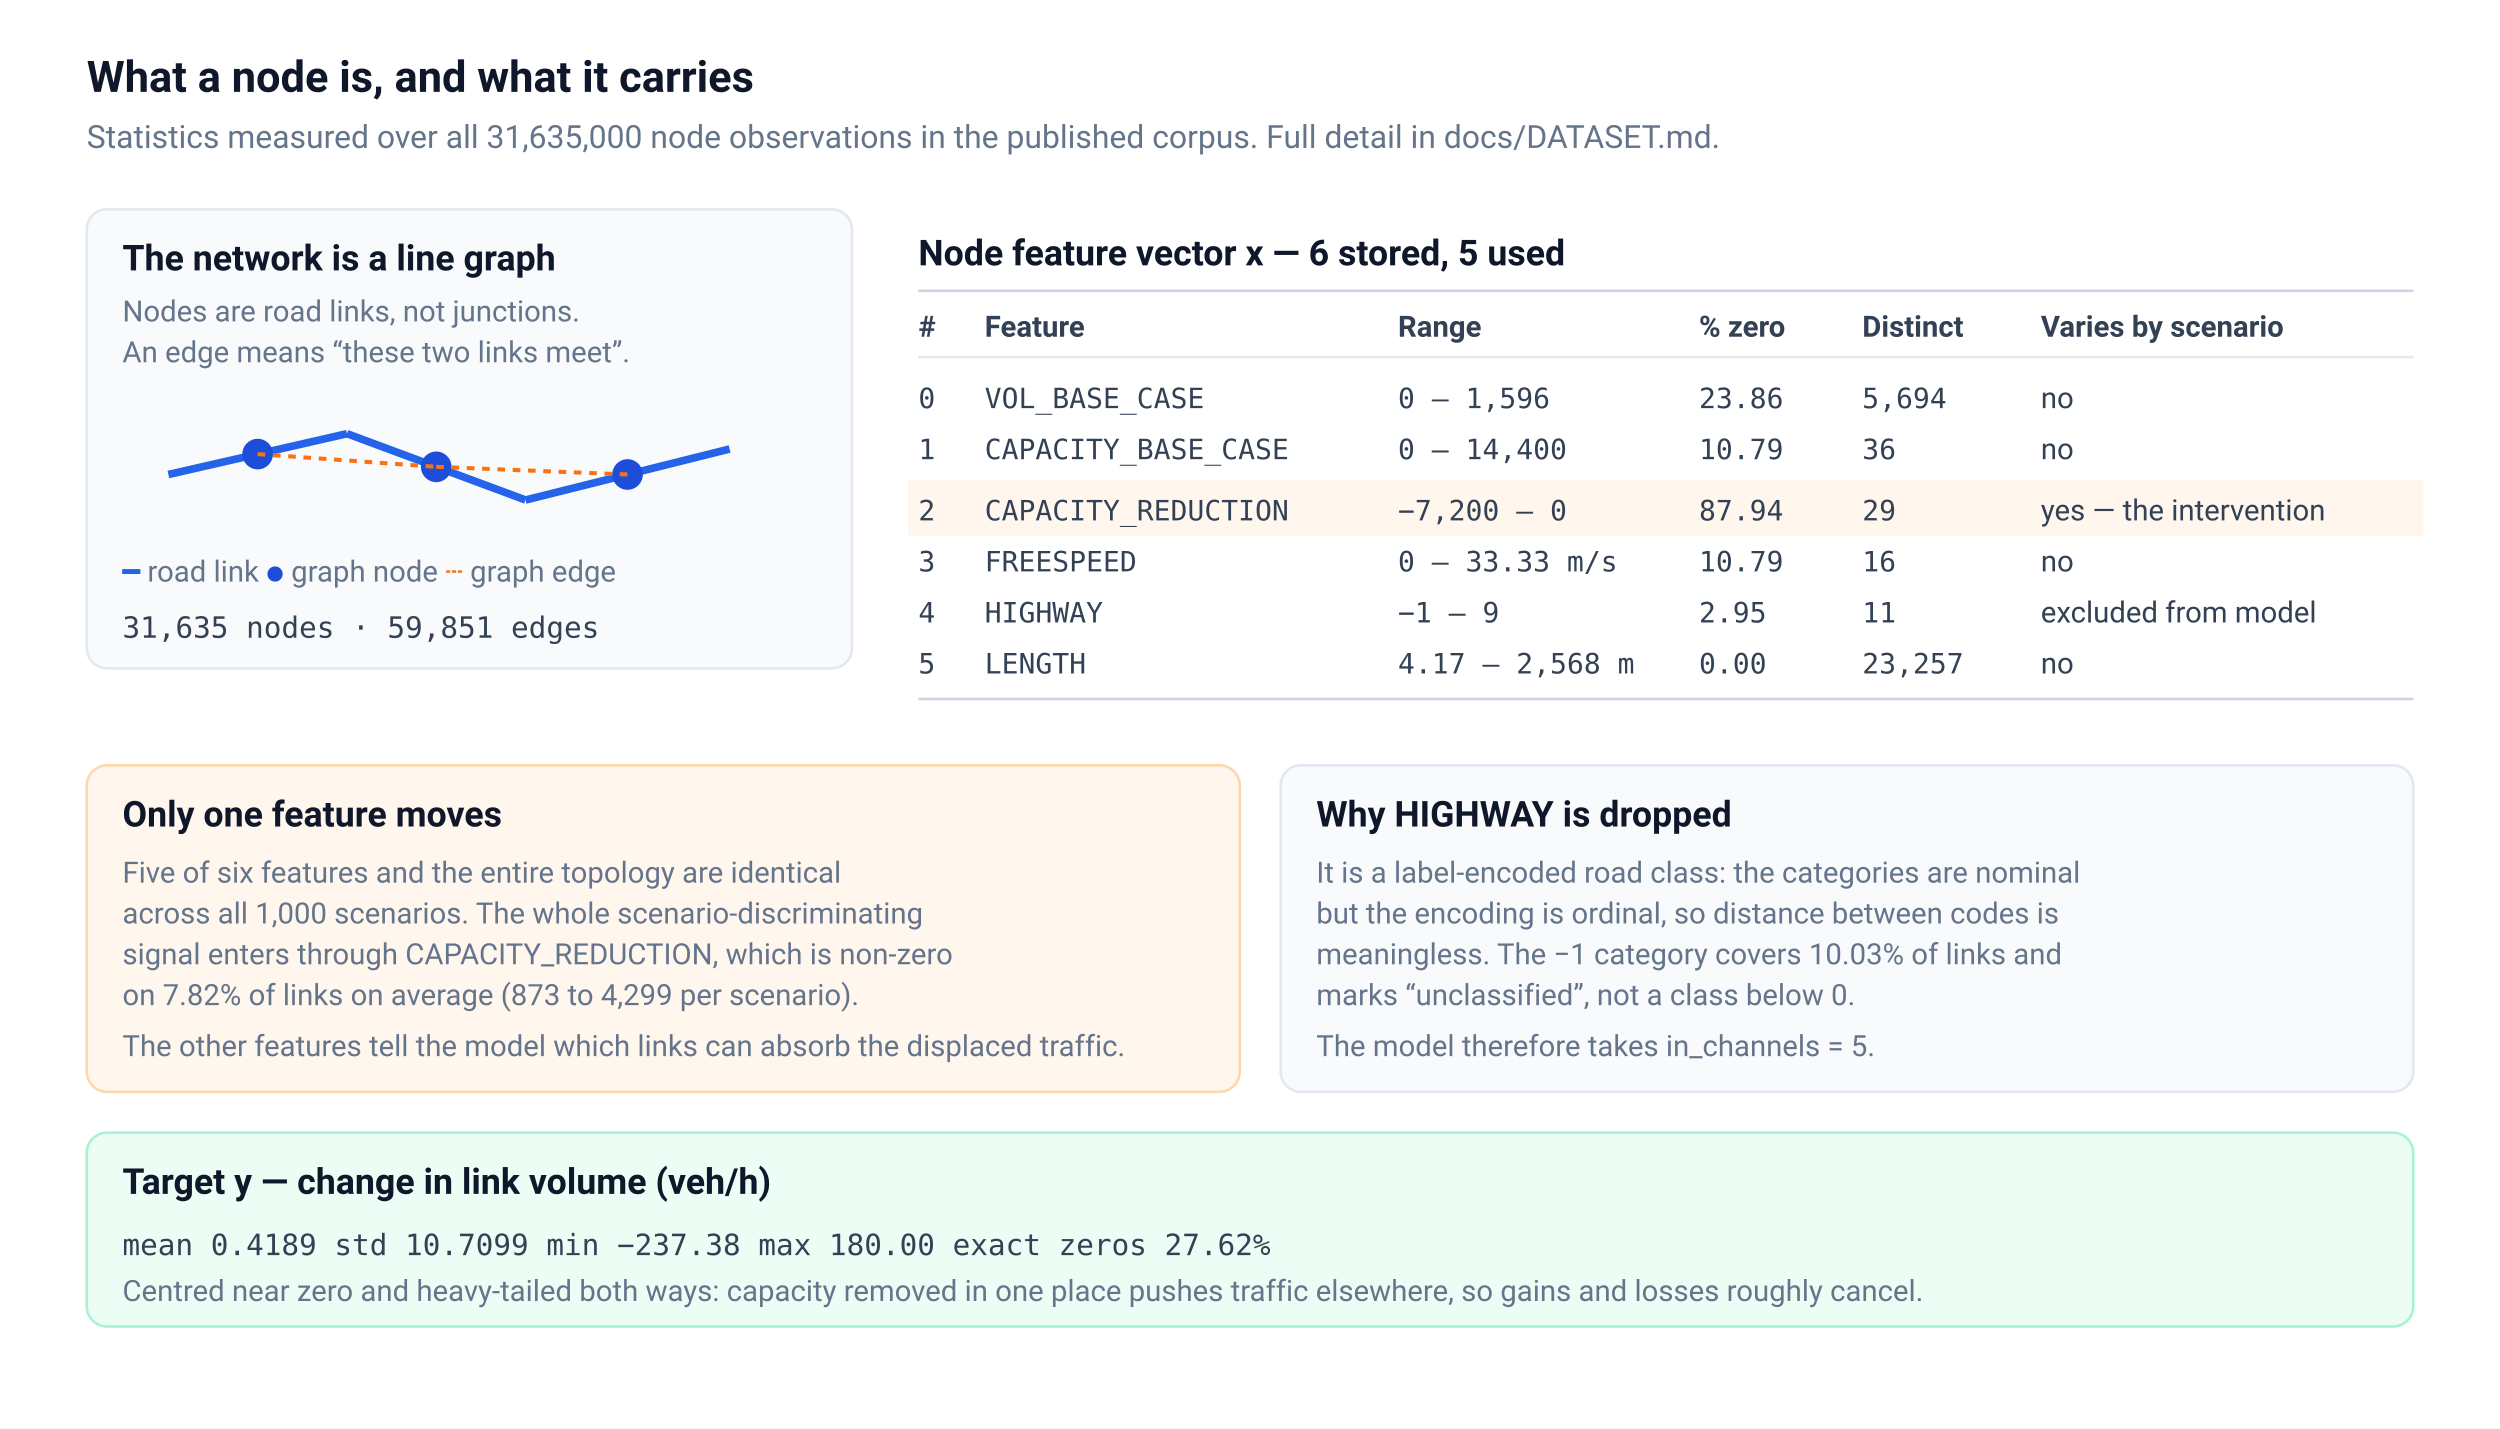
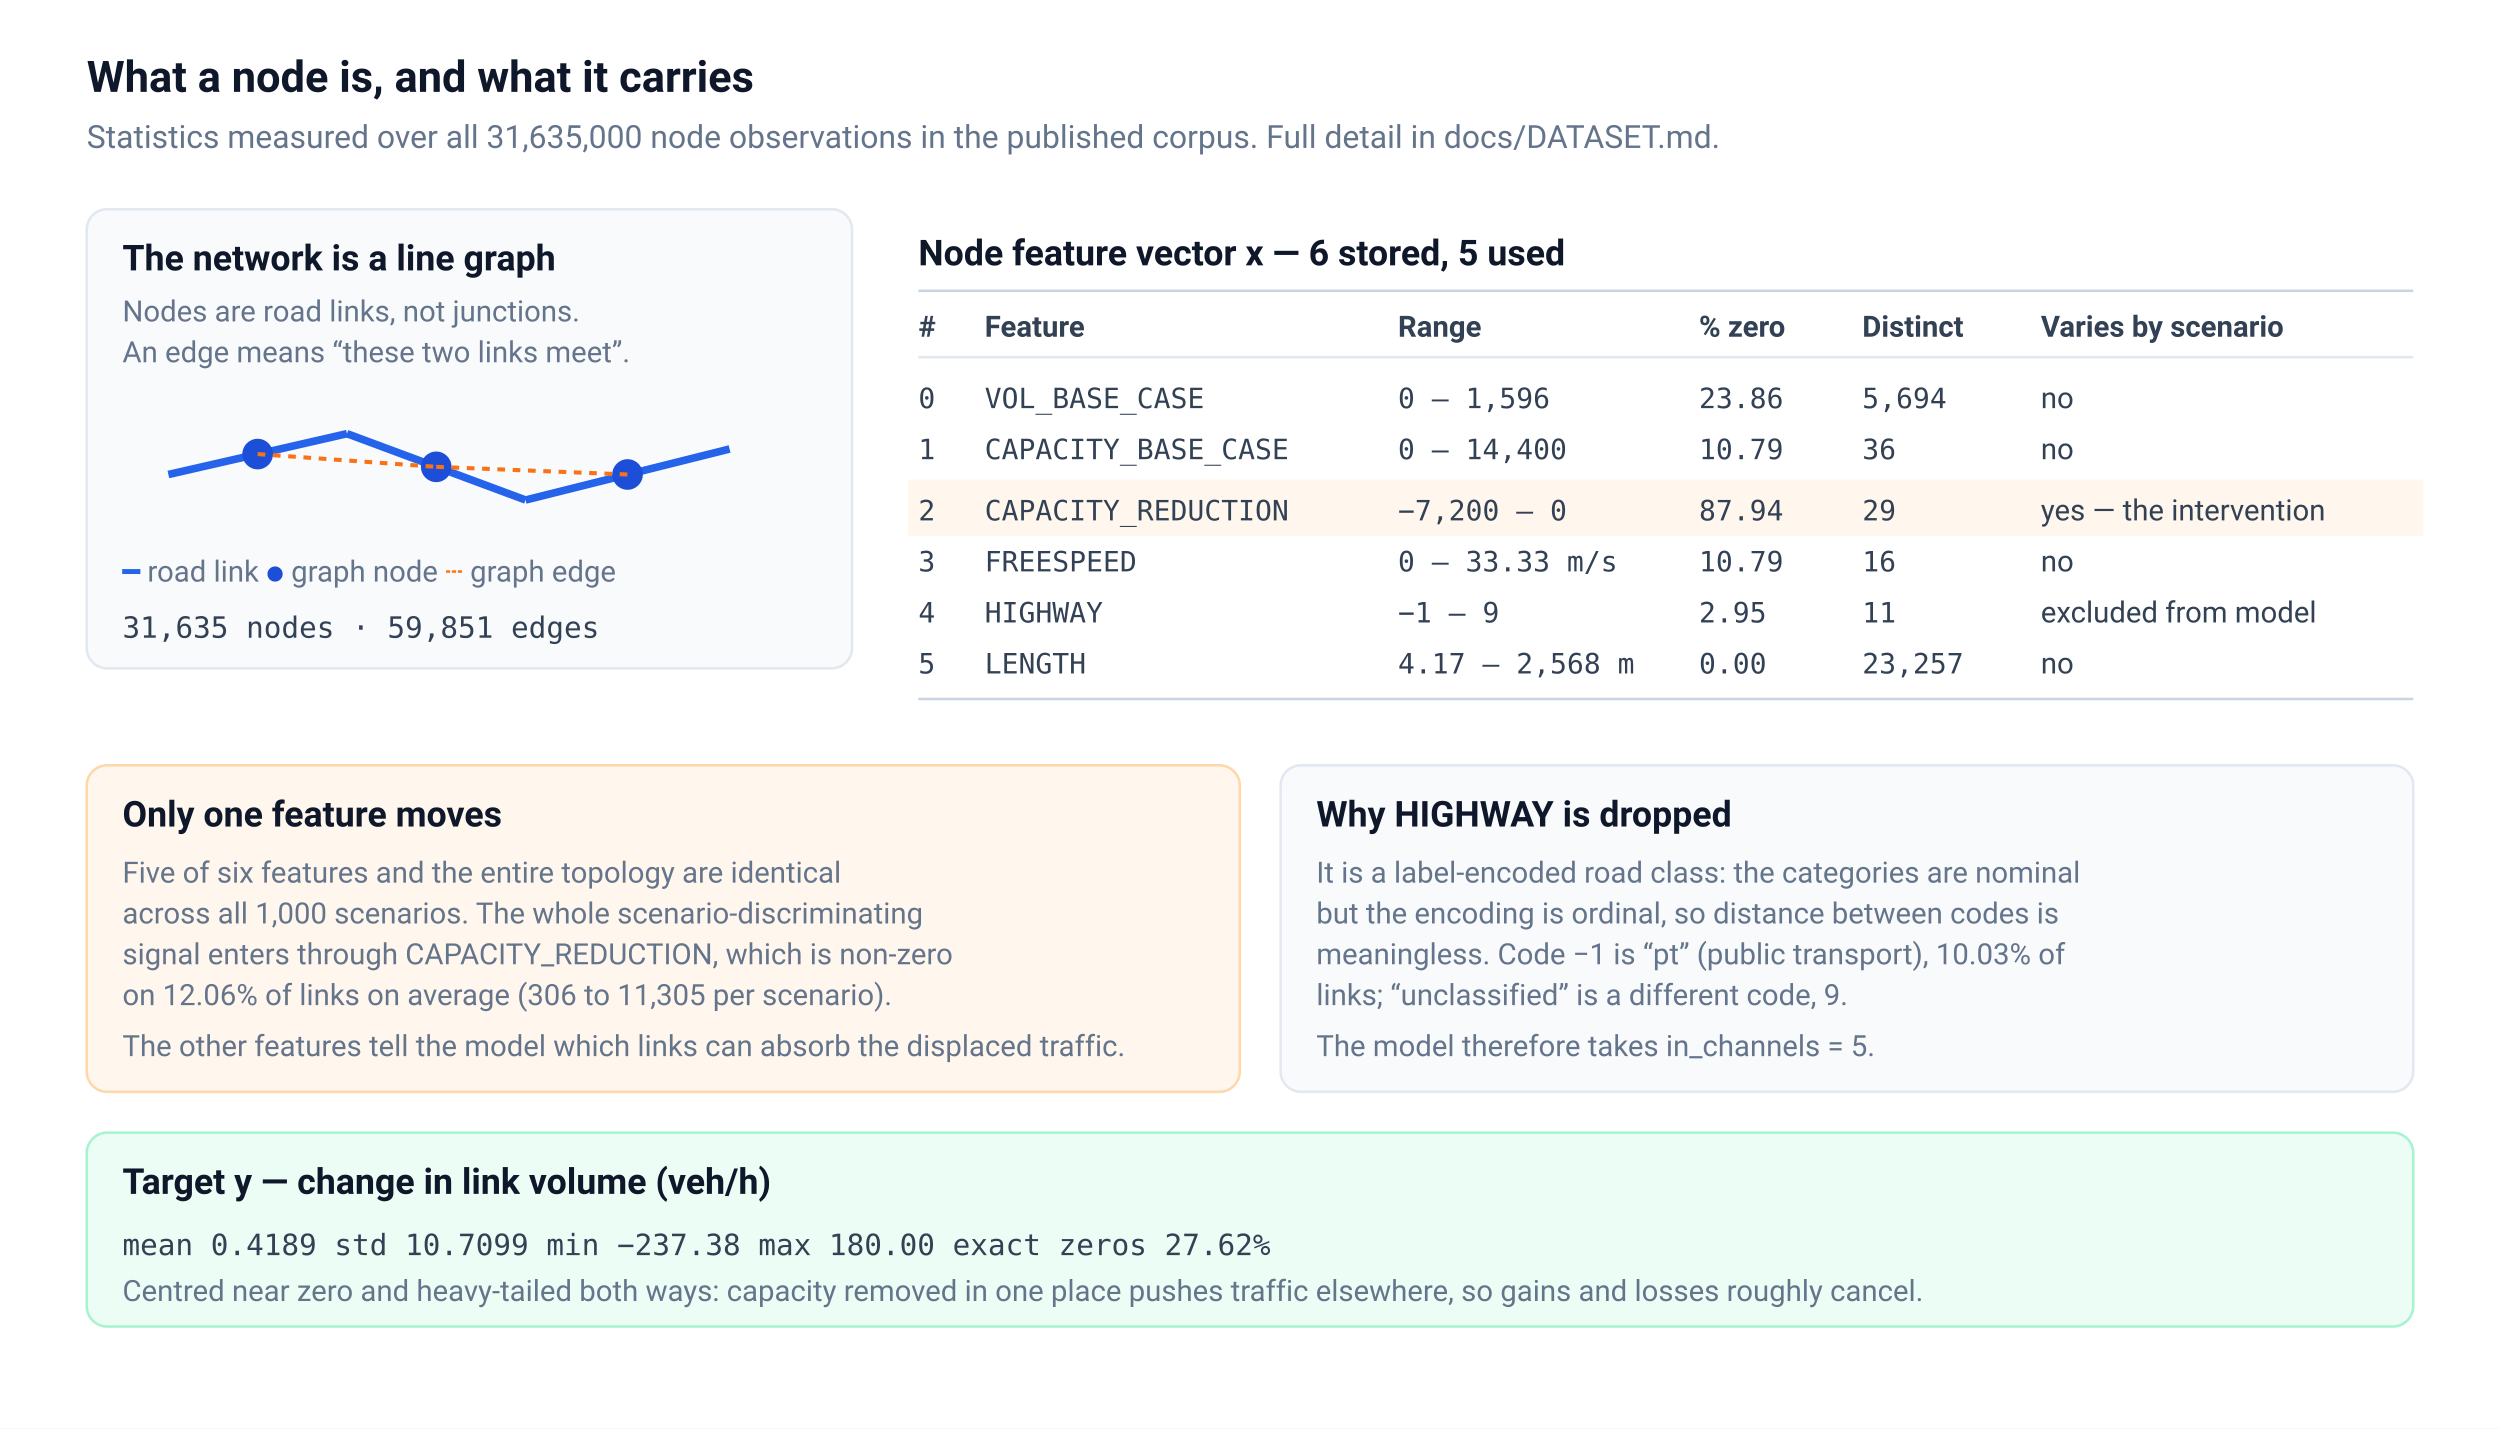
<svg xmlns="http://www.w3.org/2000/svg" viewBox="0 0 980 560" width="980" height="560" font-family="-apple-system, BlinkMacSystemFont, 'Segoe UI', Roboto, Helvetica, Arial, sans-serif">
  <rect width="980" height="560" fill="#ffffff" />
  <style>
    .h    { fill:#0f172a; font-size:17px; font-weight:600; }
    .cap  { fill:#64748b; font-size:12.5px; }
    .lbl  { fill:#0f172a; font-size:14px; font-weight:600; }
    .sub  { fill:#64748b; font-size:11.5px; }
    .mono { font-family:ui-monospace,SFMono-Regular,Menlo,Consolas,monospace; font-size:11.5px; fill:#334155; }
    .th   { fill:#334155; font-size:11.5px; font-weight:600; }
    .td   { fill:#334155; font-size:11.5px; }
    .tdm  { font-family:ui-monospace,SFMono-Regular,Menlo,Consolas,monospace; font-size:11px; fill:#334155; }
    .ar   { stroke:#94a3b8; stroke-width:1.6; fill:none; marker-end:url(#a); }
  </style>
  <defs>
    <marker id="a" viewBox="0 0 10 10" refX="9" refY="5" markerWidth="7" markerHeight="7" orient="auto">
      <path d="M0,0 L10,5 L0,10 z" fill="#94a3b8" />
    </marker>
  </defs>
  <text class="h" x="34" y="36">What a node is, and what it carries</text>
  <text class="cap" x="34" y="58">Statistics measured over all 31,635,000 node observations in the published corpus. Full detail in docs/DATASET.md.</text>
  <rect x="34" y="82" width="300" height="180" rx="8" fill="#f8fafc" stroke="#e2e8f0" />
  <text class="lbl" x="48" y="106">The network is a line graph</text>
  <text class="sub" x="48" y="126">Nodes are road links, not junctions.</text>
  <text class="sub" x="48" y="142">An edge means “these two links meet”.</text>
  <line x1="66" y1="186" x2="136" y2="170" stroke="#2563eb" stroke-width="3" />
  <line x1="136" y1="170" x2="206" y2="196" stroke="#2563eb" stroke-width="3" />
  <line x1="206" y1="196" x2="286" y2="176" stroke="#2563eb" stroke-width="3" />
  <circle cx="101" cy="178" r="6" fill="#1d4ed8" />
  <circle cx="171" cy="183" r="6" fill="#1d4ed8" />
  <circle cx="246" cy="186" r="6" fill="#1d4ed8" />
  <path d="M101,178 L171,183" stroke="#f97316" stroke-width="1.6" stroke-dasharray="3 3" />
  <path d="M171,183 L246,186" stroke="#f97316" stroke-width="1.6" stroke-dasharray="3 3" />
  <text class="sub" x="48" y="228">
    <tspan fill="#2563eb">━</tspan> road link   <tspan fill="#1d4ed8">●</tspan> graph node   <tspan fill="#f97316">┄</tspan> graph edge</text>
  <text class="mono" x="48" y="250">31,635 nodes · 59,851 edges</text>
  <text class="lbl" x="360" y="104">Node feature vector x — 6 stored, 5 used</text>
  <line x1="360" y1="114" x2="946" y2="114" stroke="#cbd5e1" />
  <text class="th" x="360" y="132">#</text>
  <text class="th" x="386" y="132">Feature</text>
  <text class="th" x="548" y="132">Range</text>
  <text class="th" x="666" y="132">% zero</text>
  <text class="th" x="730" y="132">Distinct</text>
  <text class="th" x="800" y="132">Varies by scenario</text>
  <line x1="360" y1="140" x2="946" y2="140" stroke="#e2e8f0" />
  <text class="tdm" x="360" y="160">0</text>
  <text class="tdm" x="386" y="160">VOL_BASE_CASE</text>
  <text class="tdm" x="548" y="160">0 – 1,596</text>
  <text class="tdm" x="666" y="160">23.86</text>
  <text class="tdm" x="730" y="160">5,694</text>
  <text class="td" x="800" y="160">no</text>
  <text class="tdm" x="360" y="180">1</text>
  <text class="tdm" x="386" y="180">CAPACITY_BASE_CASE</text>
  <text class="tdm" x="548" y="180">0 – 14,400</text>
  <text class="tdm" x="666" y="180">10.79</text>
  <text class="tdm" x="730" y="180">36</text>
  <text class="td" x="800" y="180">no</text>
  <rect x="356" y="188" width="594" height="22" fill="#fff7ed" />
  <text class="tdm" x="360" y="204">2</text>
  <text class="tdm" x="386" y="204" fill="#9a3412">CAPACITY_REDUCTION</text>
  <text class="tdm" x="548" y="204">−7,200 – 0</text>
  <text class="tdm" x="666" y="204">87.94</text>
  <text class="tdm" x="730" y="204">29</text>
  <text class="td" x="800" y="204" fill="#9a3412">yes — the intervention</text>
  <text class="tdm" x="360" y="224">3</text>
  <text class="tdm" x="386" y="224">FREESPEED</text>
  <text class="tdm" x="548" y="224">0 – 33.33 m/s</text>
  <text class="tdm" x="666" y="224">10.79</text>
  <text class="tdm" x="730" y="224">16</text>
  <text class="td" x="800" y="224">no</text>
  <text class="tdm" x="360" y="244">4</text>
  <text class="tdm" x="386" y="244" fill="#94a3b8">HIGHWAY</text>
  <text class="tdm" x="548" y="244" fill="#94a3b8">−1 – 9</text>
  <text class="tdm" x="666" y="244" fill="#94a3b8">2.95</text>
  <text class="tdm" x="730" y="244" fill="#94a3b8">11</text>
  <text class="td" x="800" y="244" fill="#94a3b8">excluded from model</text>
  <text class="tdm" x="360" y="264">5</text>
  <text class="tdm" x="386" y="264">LENGTH</text>
  <text class="tdm" x="548" y="264">4.17 – 2,568 m</text>
  <text class="tdm" x="666" y="264">0.00</text>
  <text class="tdm" x="730" y="264">23,257</text>
  <text class="td" x="800" y="264">no</text>
  <line x1="360" y1="274" x2="946" y2="274" stroke="#cbd5e1" />
  <rect x="34" y="300" width="452" height="128" rx="8" fill="#fff7ed" stroke="#fed7aa" />
  <text class="lbl" x="48" y="324">Only one feature moves</text>
  <text class="sub" x="48" y="346">Five of six features and the entire topology are identical</text>
  <text class="sub" x="48" y="362">across all 1,000 scenarios. The whole scenario-discriminating</text>
  <text class="sub" x="48" y="378">signal enters through CAPACITY_REDUCTION, which is non-zero</text>
-   <text class="sub" x="48" y="394">on 7.82% of links on average (873 to 4,299 per scenario).</text>
+   <text class="sub" x="48" y="394">on 12.06% of links on average (306 to 11,305 per scenario).</text>
  <text class="sub" x="48" y="414">The other features tell the model which links can absorb the displaced traffic.</text>
  <rect x="502" y="300" width="444" height="128" rx="8" fill="#f8fafc" stroke="#e2e8f0" />
  <text class="lbl" x="516" y="324">Why HIGHWAY is dropped</text>
  <text class="sub" x="516" y="346">It is a label-encoded road class: the categories are nominal</text>
  <text class="sub" x="516" y="362">but the encoding is ordinal, so distance between codes is</text>
-   <text class="sub" x="516" y="378">meaningless. The −1 category covers 10.03% of links and</text>
-   <text class="sub" x="516" y="394">marks “unclassified”, not a class below 0.</text>
+   <text class="sub" x="516" y="378">meaningless. Code −1 is “pt” (public transport), 10.03% of</text>
+   <text class="sub" x="516" y="394">links; “unclassified” is a different code, 9.</text>
  <text class="sub" x="516" y="414">The model therefore takes in_channels = 5.</text>
  <rect x="34" y="444" width="912" height="76" rx="8" fill="#ecfdf5" stroke="#a7f3d0" />
  <text class="lbl" x="48" y="468">Target y — change in link volume (veh/h)</text>
  <text class="mono" x="48" y="492">mean 0.4189   std 10.7099   min −237.38   max 180.00   exact zeros 27.62%</text>
  <text class="sub" x="48" y="510">Centred near zero and heavy-tailed both ways: capacity removed in one place pushes traffic elsewhere, so gains and losses roughly cancel.</text>
</svg>
